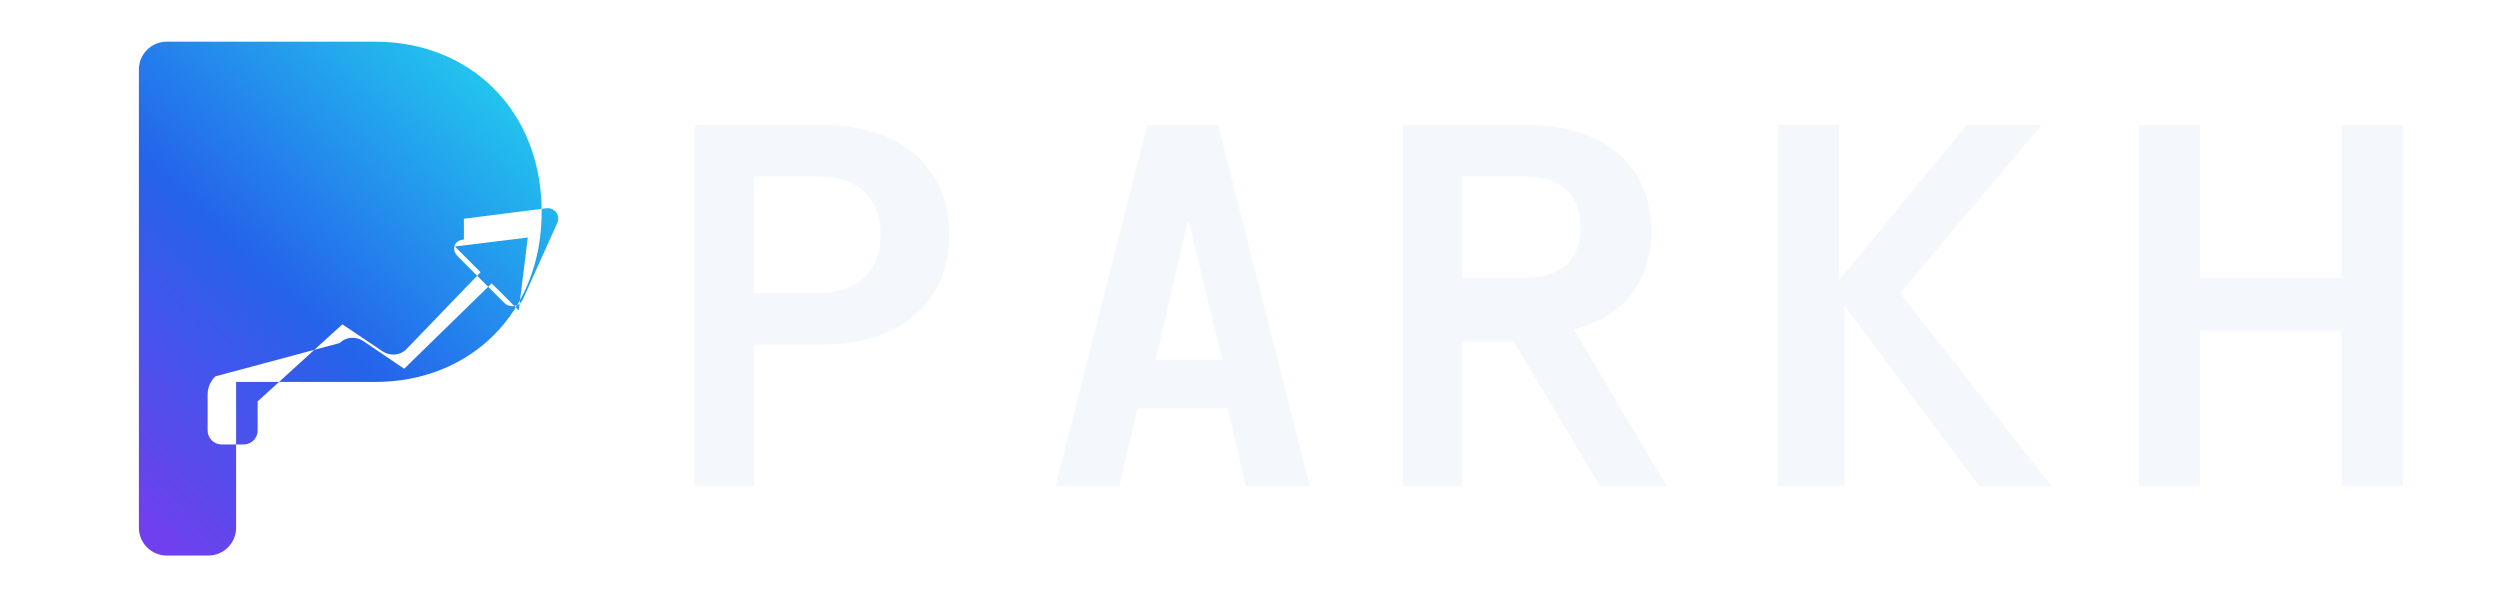
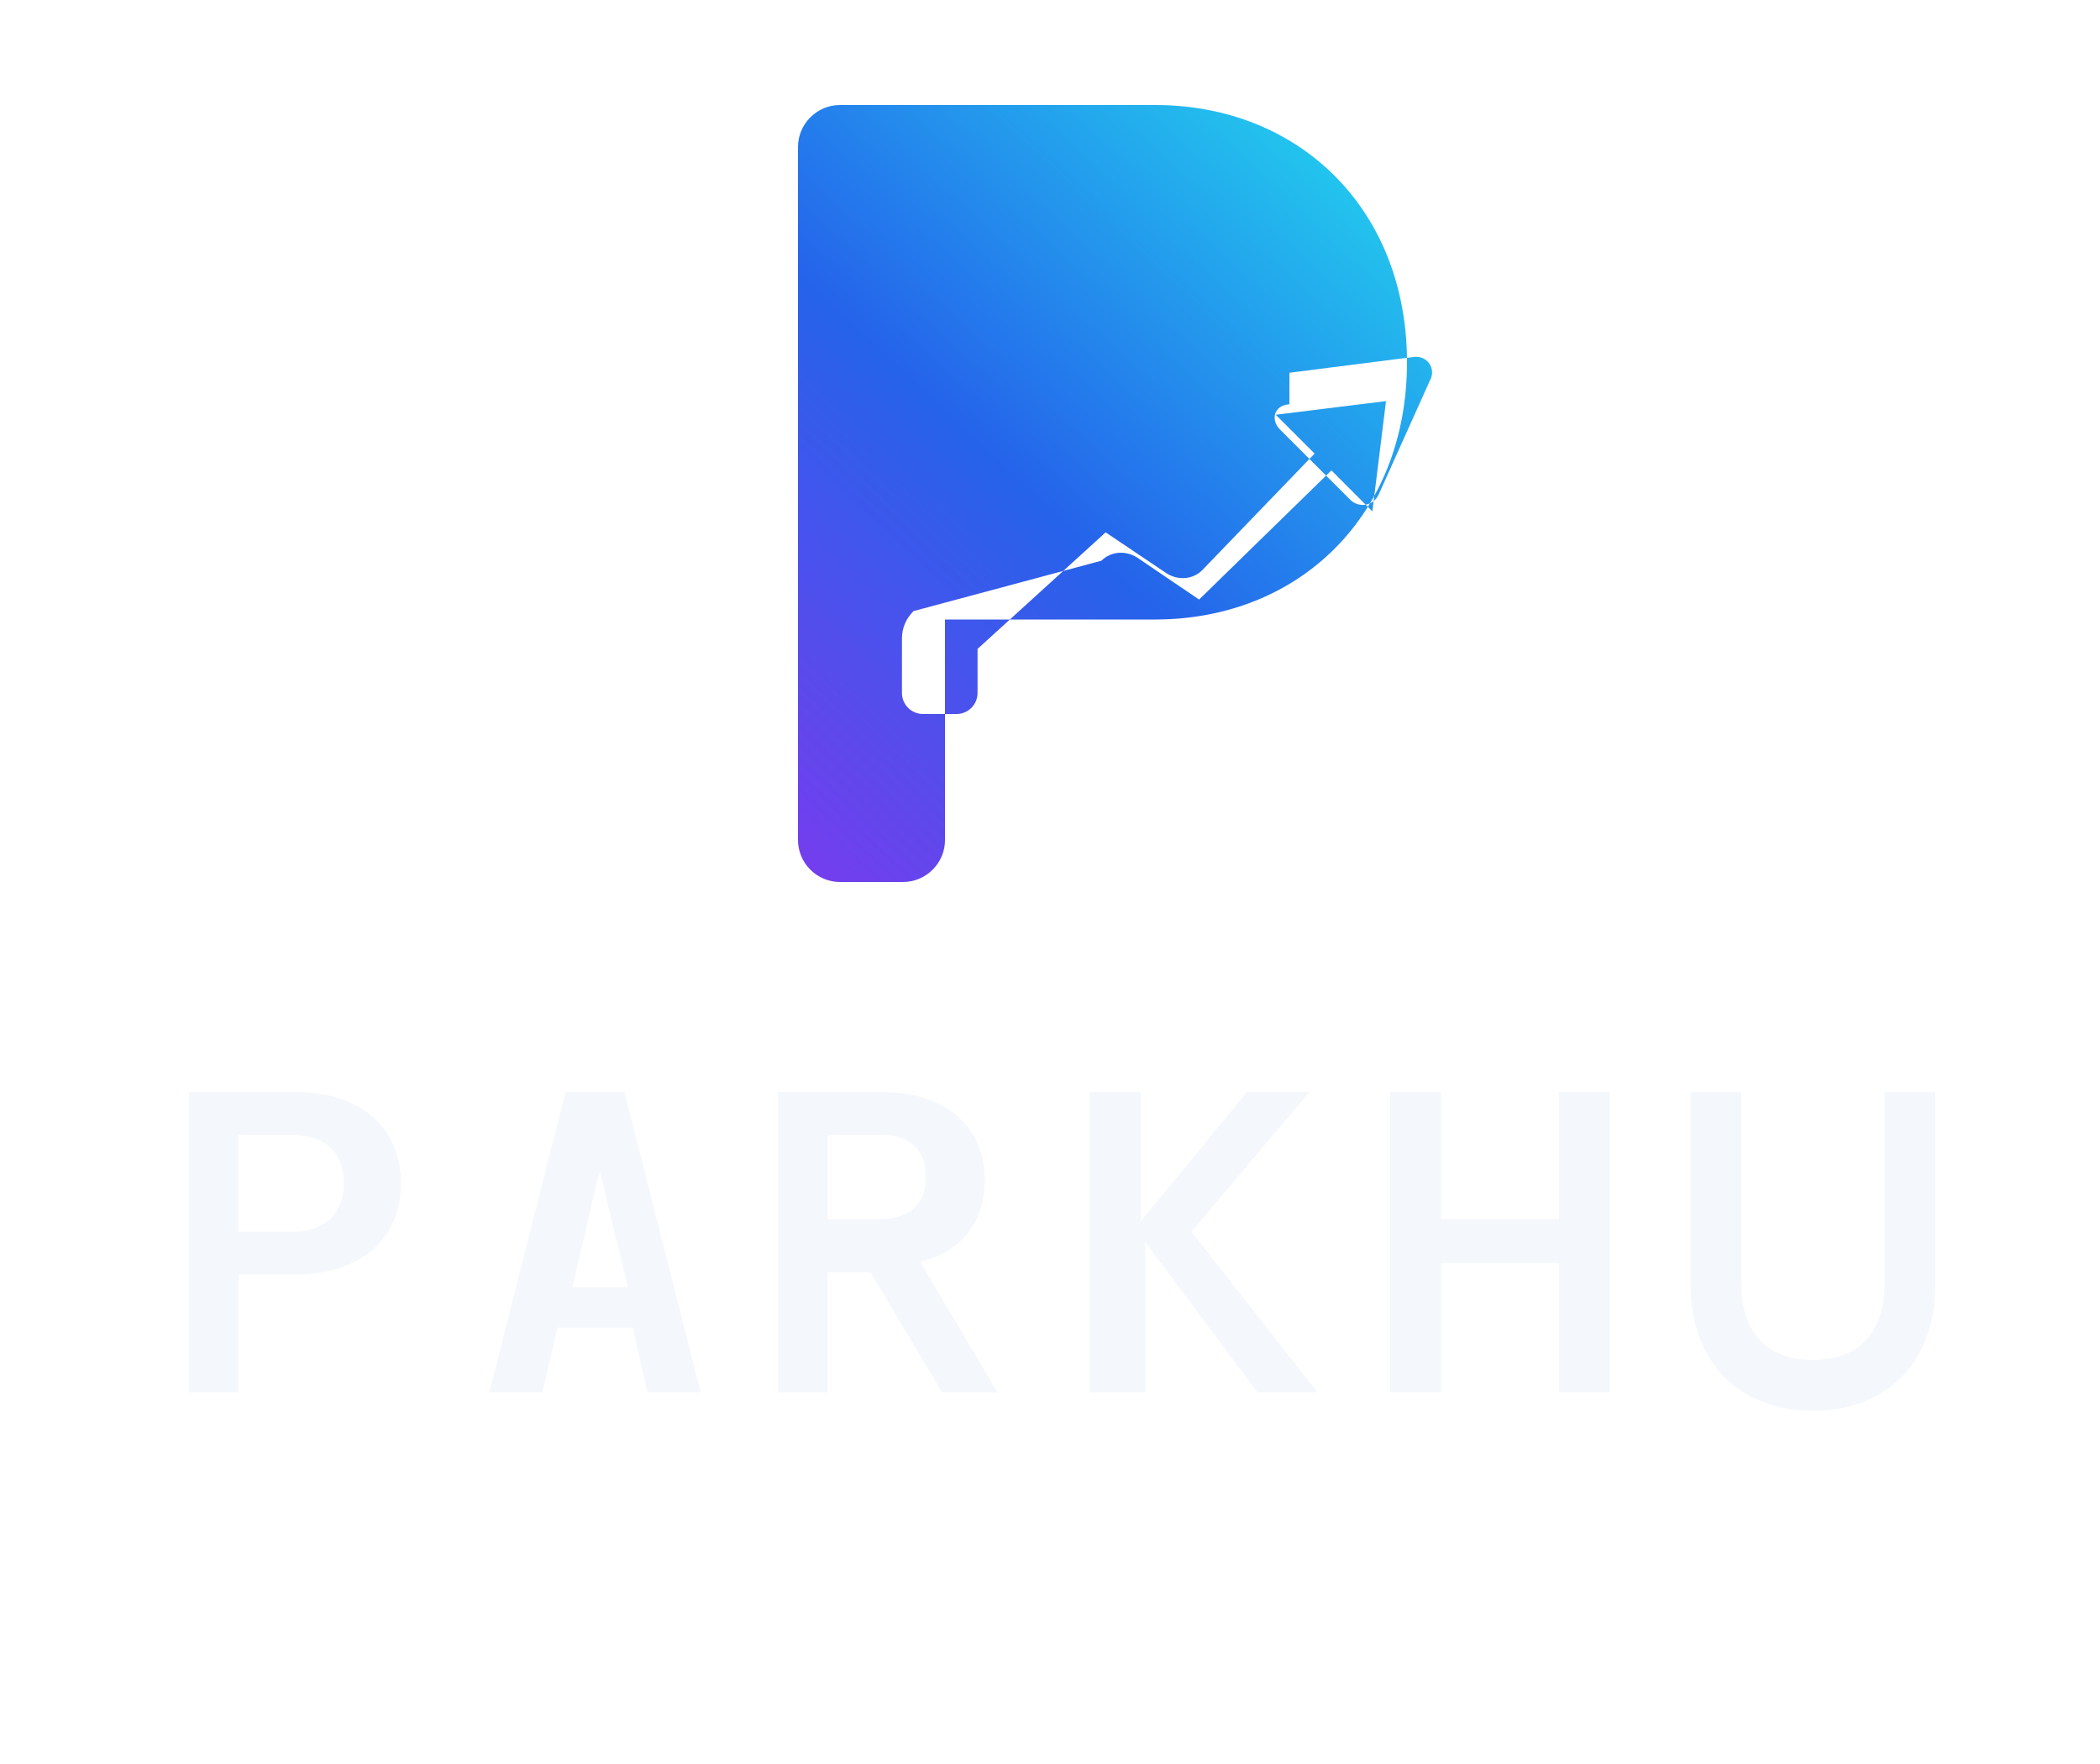
- <svg xmlns="http://www.w3.org/2000/svg" viewBox="0 0 360 88" fill="none" role="img" aria-label="Parkhu">
+ <svg xmlns="http://www.w3.org/2000/svg" viewBox="0 0 200 168" fill="none" role="img" aria-label="Parkhu">
  <defs>
    <linearGradient id="pkGrad" x1="10" y1="74" x2="74" y2="6" gradientUnits="userSpaceOnUse">
      <stop offset="0%" stop-color="#7C3AED" />
      <stop offset="48%" stop-color="#2563EB" />
      <stop offset="100%" stop-color="#22D3EE" />
    </linearGradient>
  </defs>
-   <g transform="translate(4,4)">
+   <g transform="translate(60,8)">
    <path fill="url(#pkGrad)" fill-rule="evenodd" d="M16 6c0-2.2 1.8-4 4-4h30c13.8 0 24 10 24 24.5S63.8 51 50 51H30v21c0 2.2-1.8 4-4 4h-6c-2.2 0-4-1.8-4-4V6zm11 44.2c-.7.7-1.1 1.6-1.1 2.6V58c0 1.1.9 2 2 2h3.2c1.1 0 2-.9 2-2v-4.2l12.2-11.1 5.8 3.9c1.1.7 2.5.6 3.4-.3L65.2 35.2 61.5 31.5 72 30.2 70.7 40.7 66.8 36.8 54.2 49.1 48.3 45.1c-1.1-.7-2.5-.6-3.4.3L27 50.2zM62.8 27.5l11.8-1.5c1.3-.2 2.2 1.1 1.6 2.2l-4.9 10.9c-.5 1.1-1.9 1.3-2.7.5l-6.7-6.7c-.9-.9-.6-2.3.9-2.4z" />
  </g>
-   <g fill="#F4F7FB" transform="translate(100,18)">
+   <g fill="#F4F7FB" transform="translate(18,104) scale(0.55)">
    <path d="M0 0h18.5c11.2 0 18.2 6.2 18.2 15.8S29.7 31.6 18.5 31.6H8.6V52H0V0zm8.6 7.4v16.8h9.2c5.4 0 9-2.8 9-8.4s-3.6-8.4-9-8.4H8.6z" />
    <path d="M52 52L65.2 0h10.2L88.6 52h-9.2l-2.6-11.2H63.8L61.2 52H52zm14.4-18.2h9.6L71.2 14h-.2l-4.6 19.8z" />
    <path d="M102 0h18c11 0 17.8 6 17.8 15.2 0 7.4-4.2 12.6-11.2 14.2L140 52h-9.6l-12.4-20.8h-7.4V52H102V0zm8.6 7.4v14.6h9c5 0 8-2.4 8-7.3s-3-7.3-8-7.3h-9z" />
    <path d="M156 0h8.8v22.4L183.2 0H194l-20.4 24.2L195.4 52h-10.4l-19.4-26V52H156V0z" />
    <path d="M208 0h8.8v22h20.4V0H246v52h-8.8V29.6H216.8V52H208V0z" />
    <path d="M260 0h8.8v33.2c0 8.6 4.6 13.2 12.4 13.2 7.8 0 12.4-4.6 12.4-13.2V0h8.8v33.2c0 14.4-9.2 22-21.2 22s-21.2-7.6-21.2-22V0z" />
  </g>
</svg>
